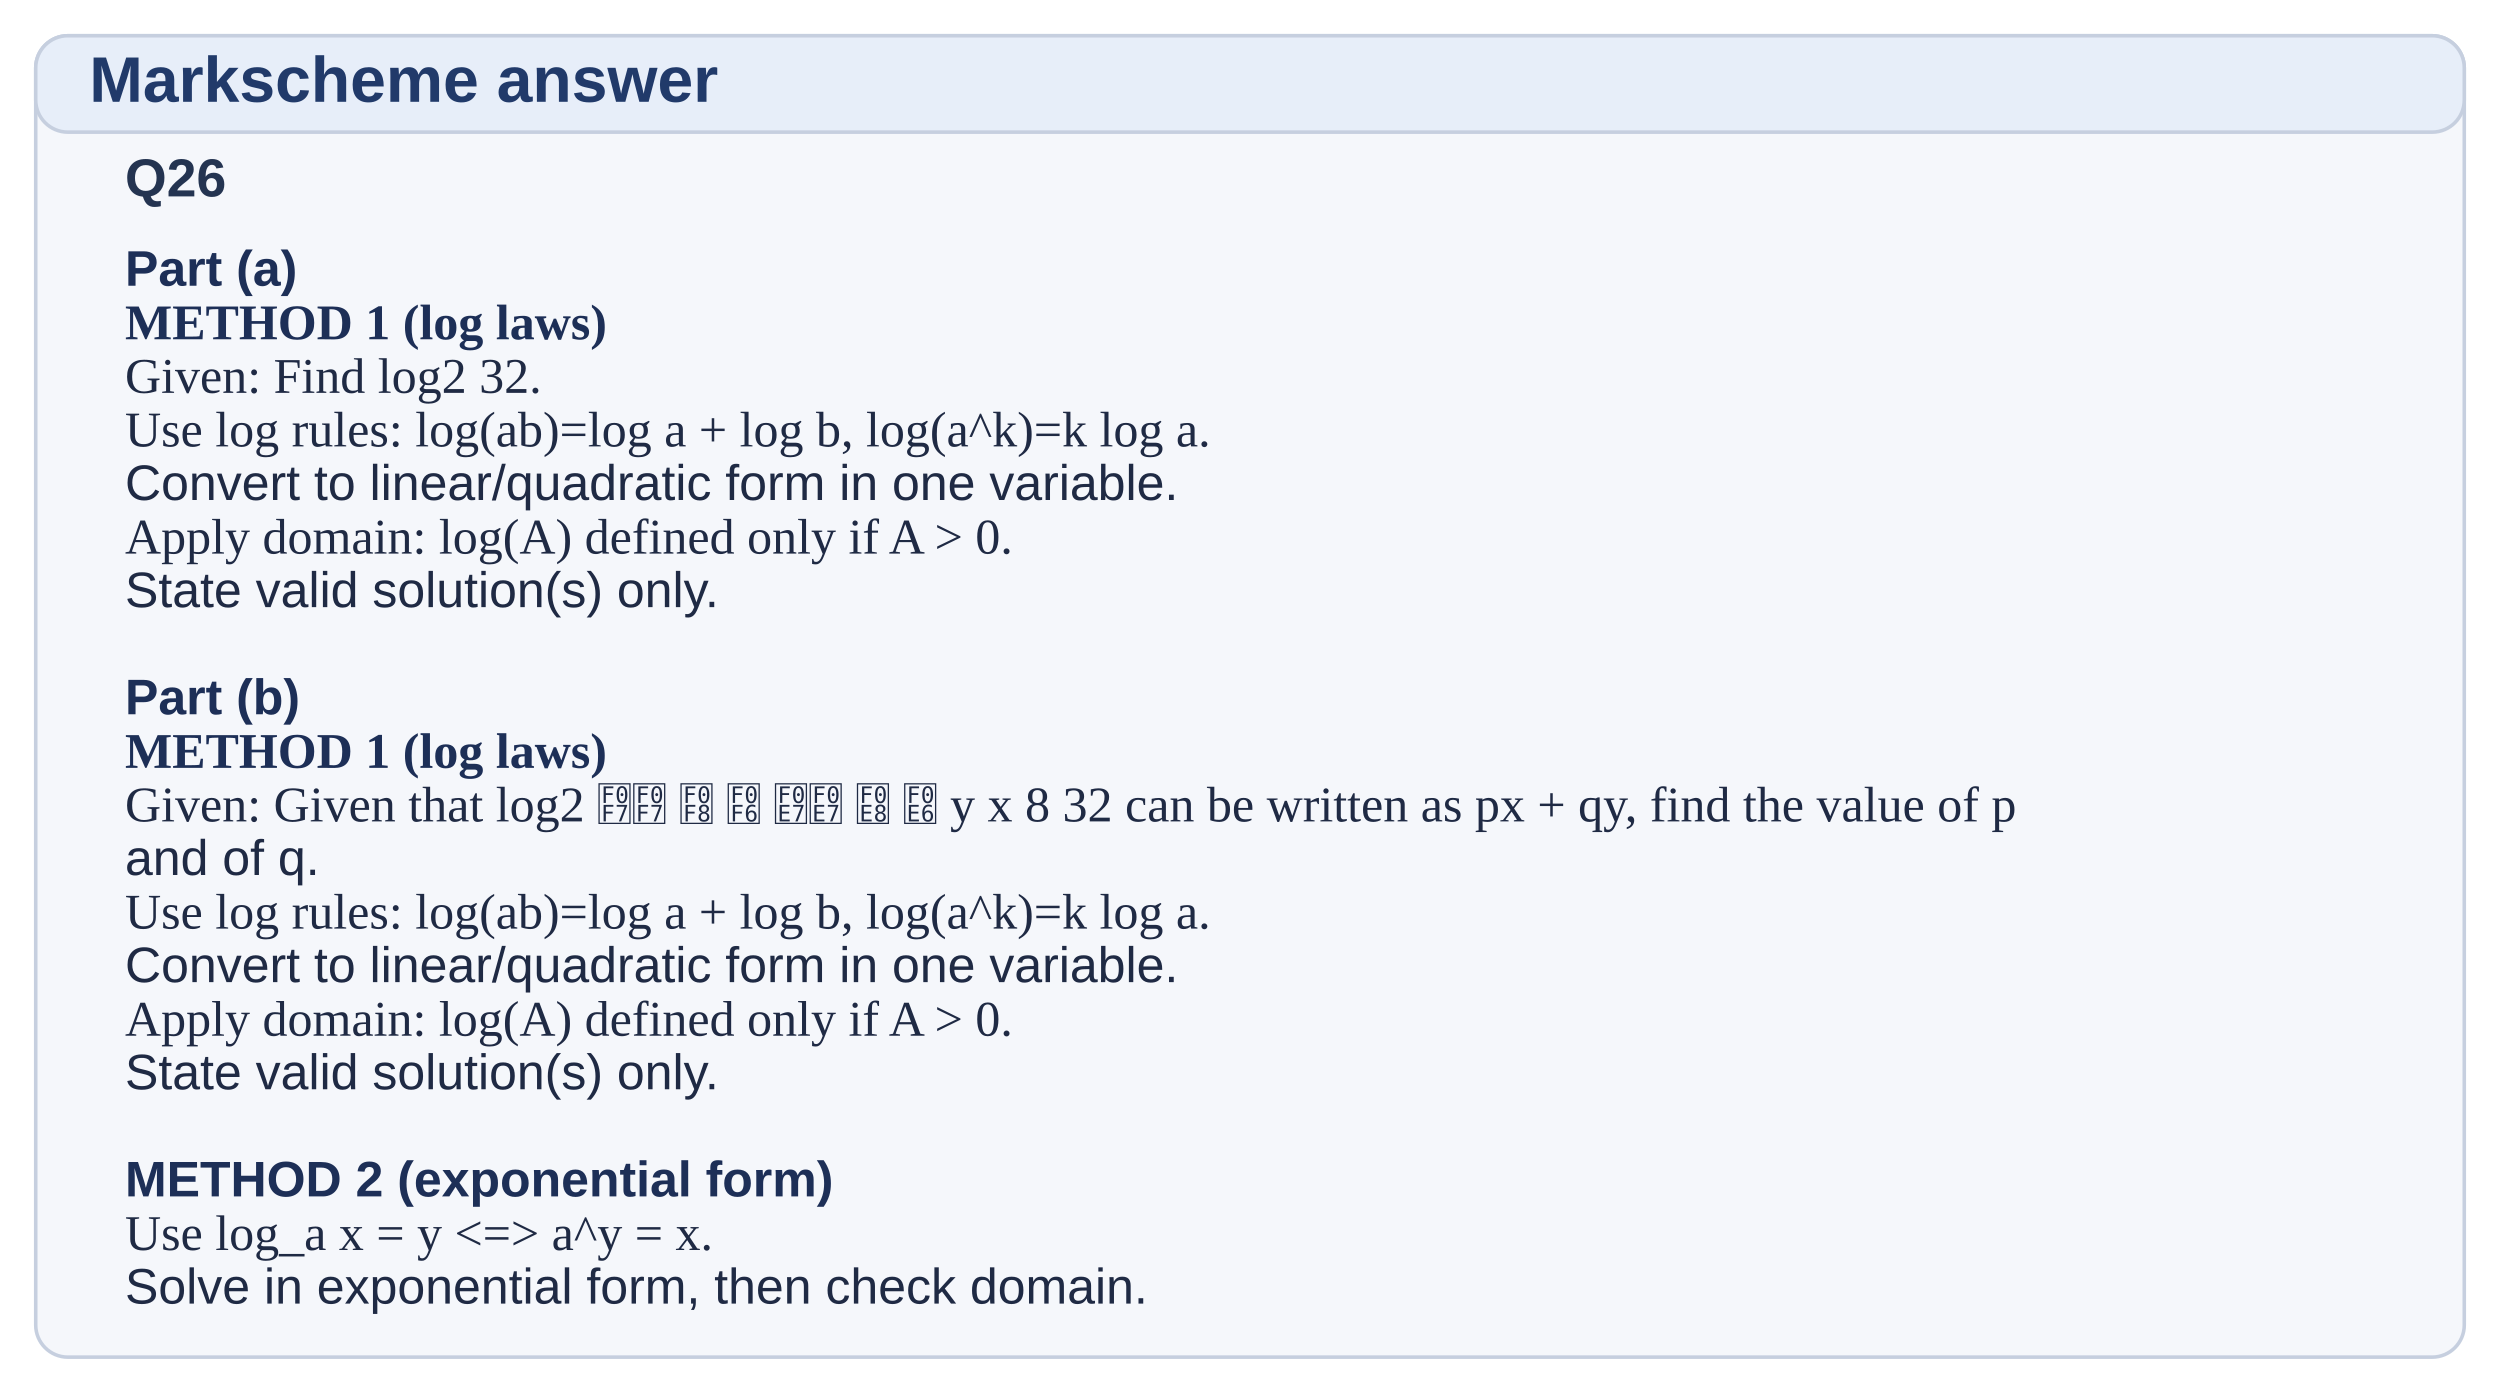
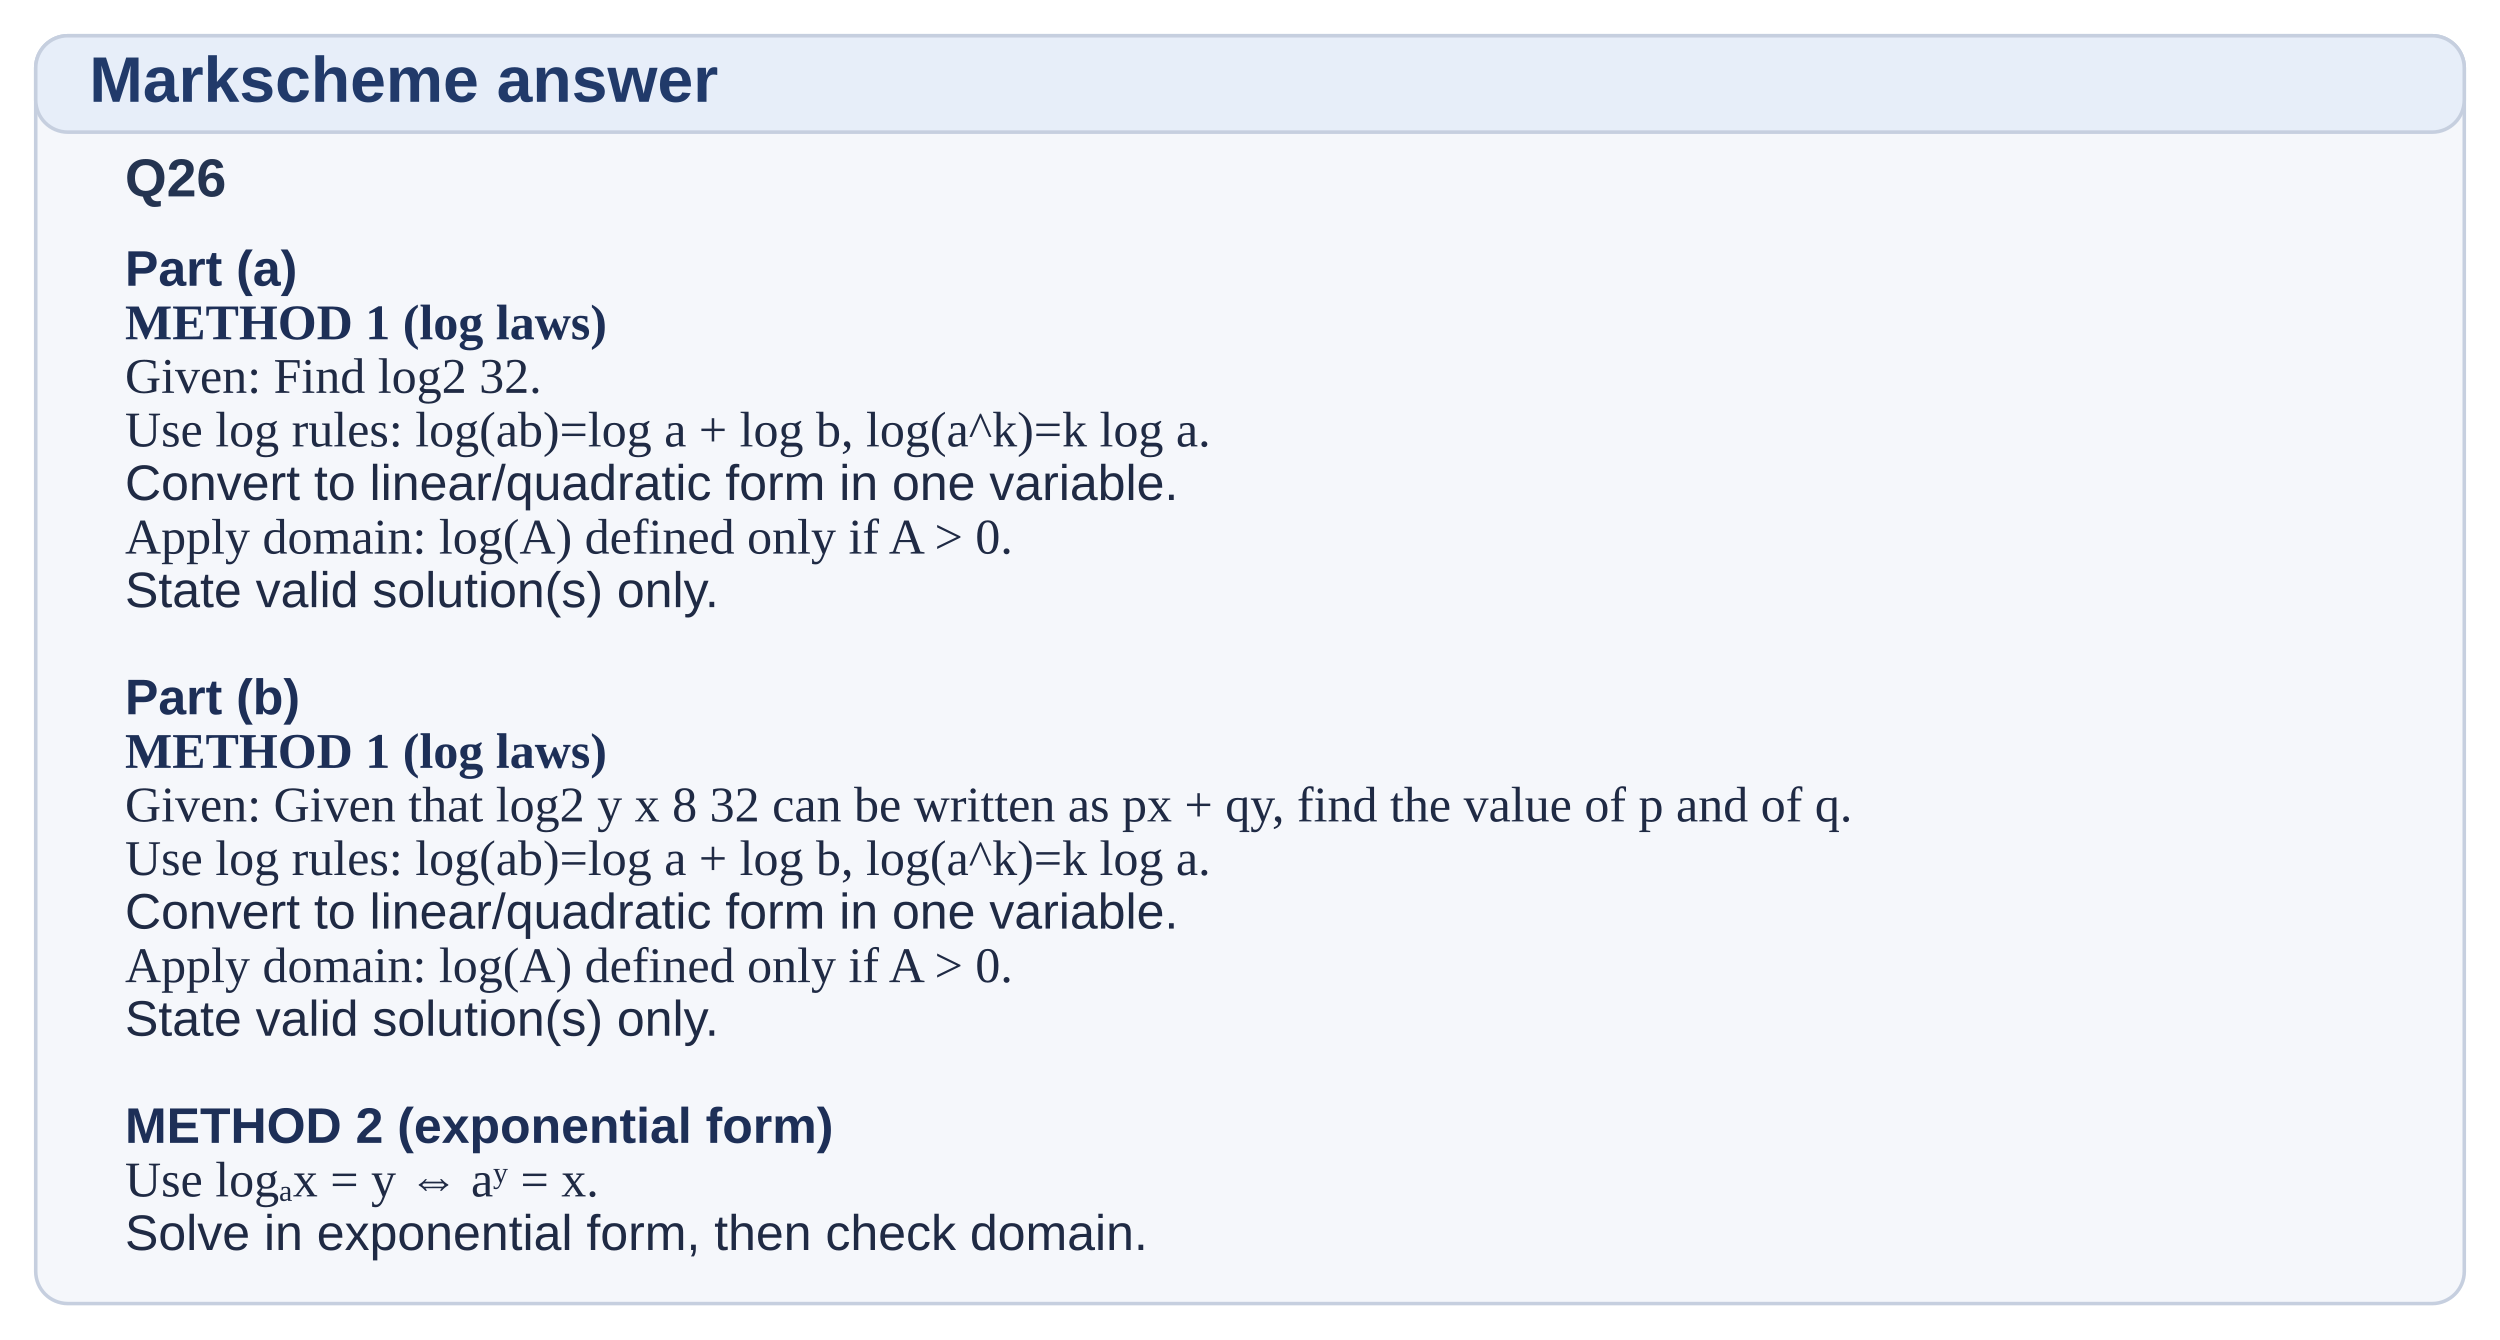
- <svg xmlns="http://www.w3.org/2000/svg" width="1400" height="780" viewBox="0 0 1400 780">
-   <rect x="20" y="20" width="1360" height="740" rx="18" ry="18" fill="#f5f7fb" stroke="#c6cfdf" stroke-width="2" />
+ <svg xmlns="http://www.w3.org/2000/svg" width="1400" height="750" viewBox="0 0 1400 750">
+   <rect x="20" y="20" width="1360" height="710" rx="18" ry="18" fill="#f5f7fb" stroke="#c6cfdf" stroke-width="2" />
  <rect x="20" y="20" width="1360" height="54" rx="18" ry="18" fill="#e7eef9" stroke="#c6cfdf" stroke-width="2" />
  <text x="50" y="57" font-family="Arial, Helvetica, sans-serif" font-size="36" font-weight="700" fill="#213a6a">Markscheme answer</text>
  <text x="70" y="110" font-family="Arial, Helvetica, sans-serif" font-size="30" font-weight="700" fill="#243451">Q26</text>
  <text x="70" y="160" font-family="Arial, Helvetica, sans-serif" font-size="28" font-weight="700" fill="#1d2f57">Part (a)</text>
  <text x="70" y="190" font-family="Cambria Math, STIX Two Math, Times New Roman, serif" font-size="28" font-weight="700" fill="#1d2f57">METHOD 1 (log laws)</text>
  <text x="70" y="220" font-family="Cambria Math, STIX Two Math, Times New Roman, serif" font-size="28" font-weight="500" fill="#1f2a44">Given: Find log2 32.</text>
  <text x="70" y="250" font-family="Cambria Math, STIX Two Math, Times New Roman, serif" font-size="28" font-weight="500" fill="#1f2a44">Use log rules: log(ab)=log a + log b, log(a^k)=k log a.</text>
  <text x="70" y="280" font-family="Arial, Helvetica, sans-serif" font-size="28" font-weight="500" fill="#1f2a44">Convert to linear/quadratic form in one variable.</text>
  <text x="70" y="310" font-family="Cambria Math, STIX Two Math, Times New Roman, serif" font-size="28" font-weight="500" fill="#1f2a44">Apply domain: log(A) defined only if A &gt; 0.</text>
  <text x="70" y="340" font-family="Arial, Helvetica, sans-serif" font-size="28" font-weight="500" fill="#1f2a44">State valid solution(s) only.</text>
  <text x="70" y="370" font-family="Arial, Helvetica, sans-serif" font-size="28" font-weight="500" fill="#1f2a44"> </text>
  <text x="70" y="400" font-family="Arial, Helvetica, sans-serif" font-size="28" font-weight="700" fill="#1d2f57">Part (b)</text>
  <text x="70" y="430" font-family="Cambria Math, STIX Two Math, Times New Roman, serif" font-size="28" font-weight="700" fill="#1d2f57">METHOD 1 (log laws)</text>
-   <text x="70" y="460" font-family="Cambria Math, STIX Two Math, Times New Roman, serif" font-size="28" font-weight="500" fill="#1f2a44">Given: Given that log2       y x 8 32 can be written as px + qy, find the value of p</text>
-   <text x="70" y="490" font-family="Arial, Helvetica, sans-serif" font-size="28" font-weight="500" fill="#1f2a44">and of q.</text>
-   <text x="70" y="520" font-family="Cambria Math, STIX Two Math, Times New Roman, serif" font-size="28" font-weight="500" fill="#1f2a44">Use log rules: log(ab)=log a + log b, log(a^k)=k log a.</text>
-   <text x="70" y="550" font-family="Arial, Helvetica, sans-serif" font-size="28" font-weight="500" fill="#1f2a44">Convert to linear/quadratic form in one variable.</text>
-   <text x="70" y="580" font-family="Cambria Math, STIX Two Math, Times New Roman, serif" font-size="28" font-weight="500" fill="#1f2a44">Apply domain: log(A) defined only if A &gt; 0.</text>
-   <text x="70" y="610" font-family="Arial, Helvetica, sans-serif" font-size="28" font-weight="500" fill="#1f2a44">State valid solution(s) only.</text>
-   <text x="70" y="640" font-family="Arial, Helvetica, sans-serif" font-size="28" font-weight="500" fill="#1f2a44"> </text>
-   <text x="70" y="670" font-family="Arial, Helvetica, sans-serif" font-size="28" font-weight="700" fill="#1d2f57">METHOD 2 (exponential form)</text>
-   <text x="70" y="700" font-family="Cambria Math, STIX Two Math, Times New Roman, serif" font-size="28" font-weight="500" fill="#1f2a44">Use log_a x = y  &lt;=&gt;  a^y = x.</text>
-   <text x="70" y="730" font-family="Arial, Helvetica, sans-serif" font-size="28" font-weight="500" fill="#1f2a44">Solve in exponential form, then check domain.</text>
+   <text x="70" y="460" font-family="Cambria Math, STIX Two Math, Times New Roman, serif" font-size="28" font-weight="500" fill="#1f2a44">Given: Given that log2 y x 8 32 can be written as px + qy, find the value of p and of q.</text>
+   <text x="70" y="490" font-family="Cambria Math, STIX Two Math, Times New Roman, serif" font-size="28" font-weight="500" fill="#1f2a44">Use log rules: log(ab)=log a + log b, log(a^k)=k log a.</text>
+   <text x="70" y="520" font-family="Arial, Helvetica, sans-serif" font-size="28" font-weight="500" fill="#1f2a44">Convert to linear/quadratic form in one variable.</text>
+   <text x="70" y="550" font-family="Cambria Math, STIX Two Math, Times New Roman, serif" font-size="28" font-weight="500" fill="#1f2a44">Apply domain: log(A) defined only if A &gt; 0.</text>
+   <text x="70" y="580" font-family="Arial, Helvetica, sans-serif" font-size="28" font-weight="500" fill="#1f2a44">State valid solution(s) only.</text>
+   <text x="70" y="610" font-family="Arial, Helvetica, sans-serif" font-size="28" font-weight="500" fill="#1f2a44"> </text>
+   <text x="70" y="640" font-family="Arial, Helvetica, sans-serif" font-size="28" font-weight="700" fill="#1d2f57">METHOD 2 (exponential form)</text>
+   <text x="70" y="670" font-family="Cambria Math, STIX Two Math, Times New Roman, serif" font-size="28" font-weight="500" fill="#1f2a44">Use logₐx = y  ⇔  aʸ = x.</text>
+   <text x="70" y="700" font-family="Arial, Helvetica, sans-serif" font-size="28" font-weight="500" fill="#1f2a44">Solve in exponential form, then check domain.</text>
</svg>
